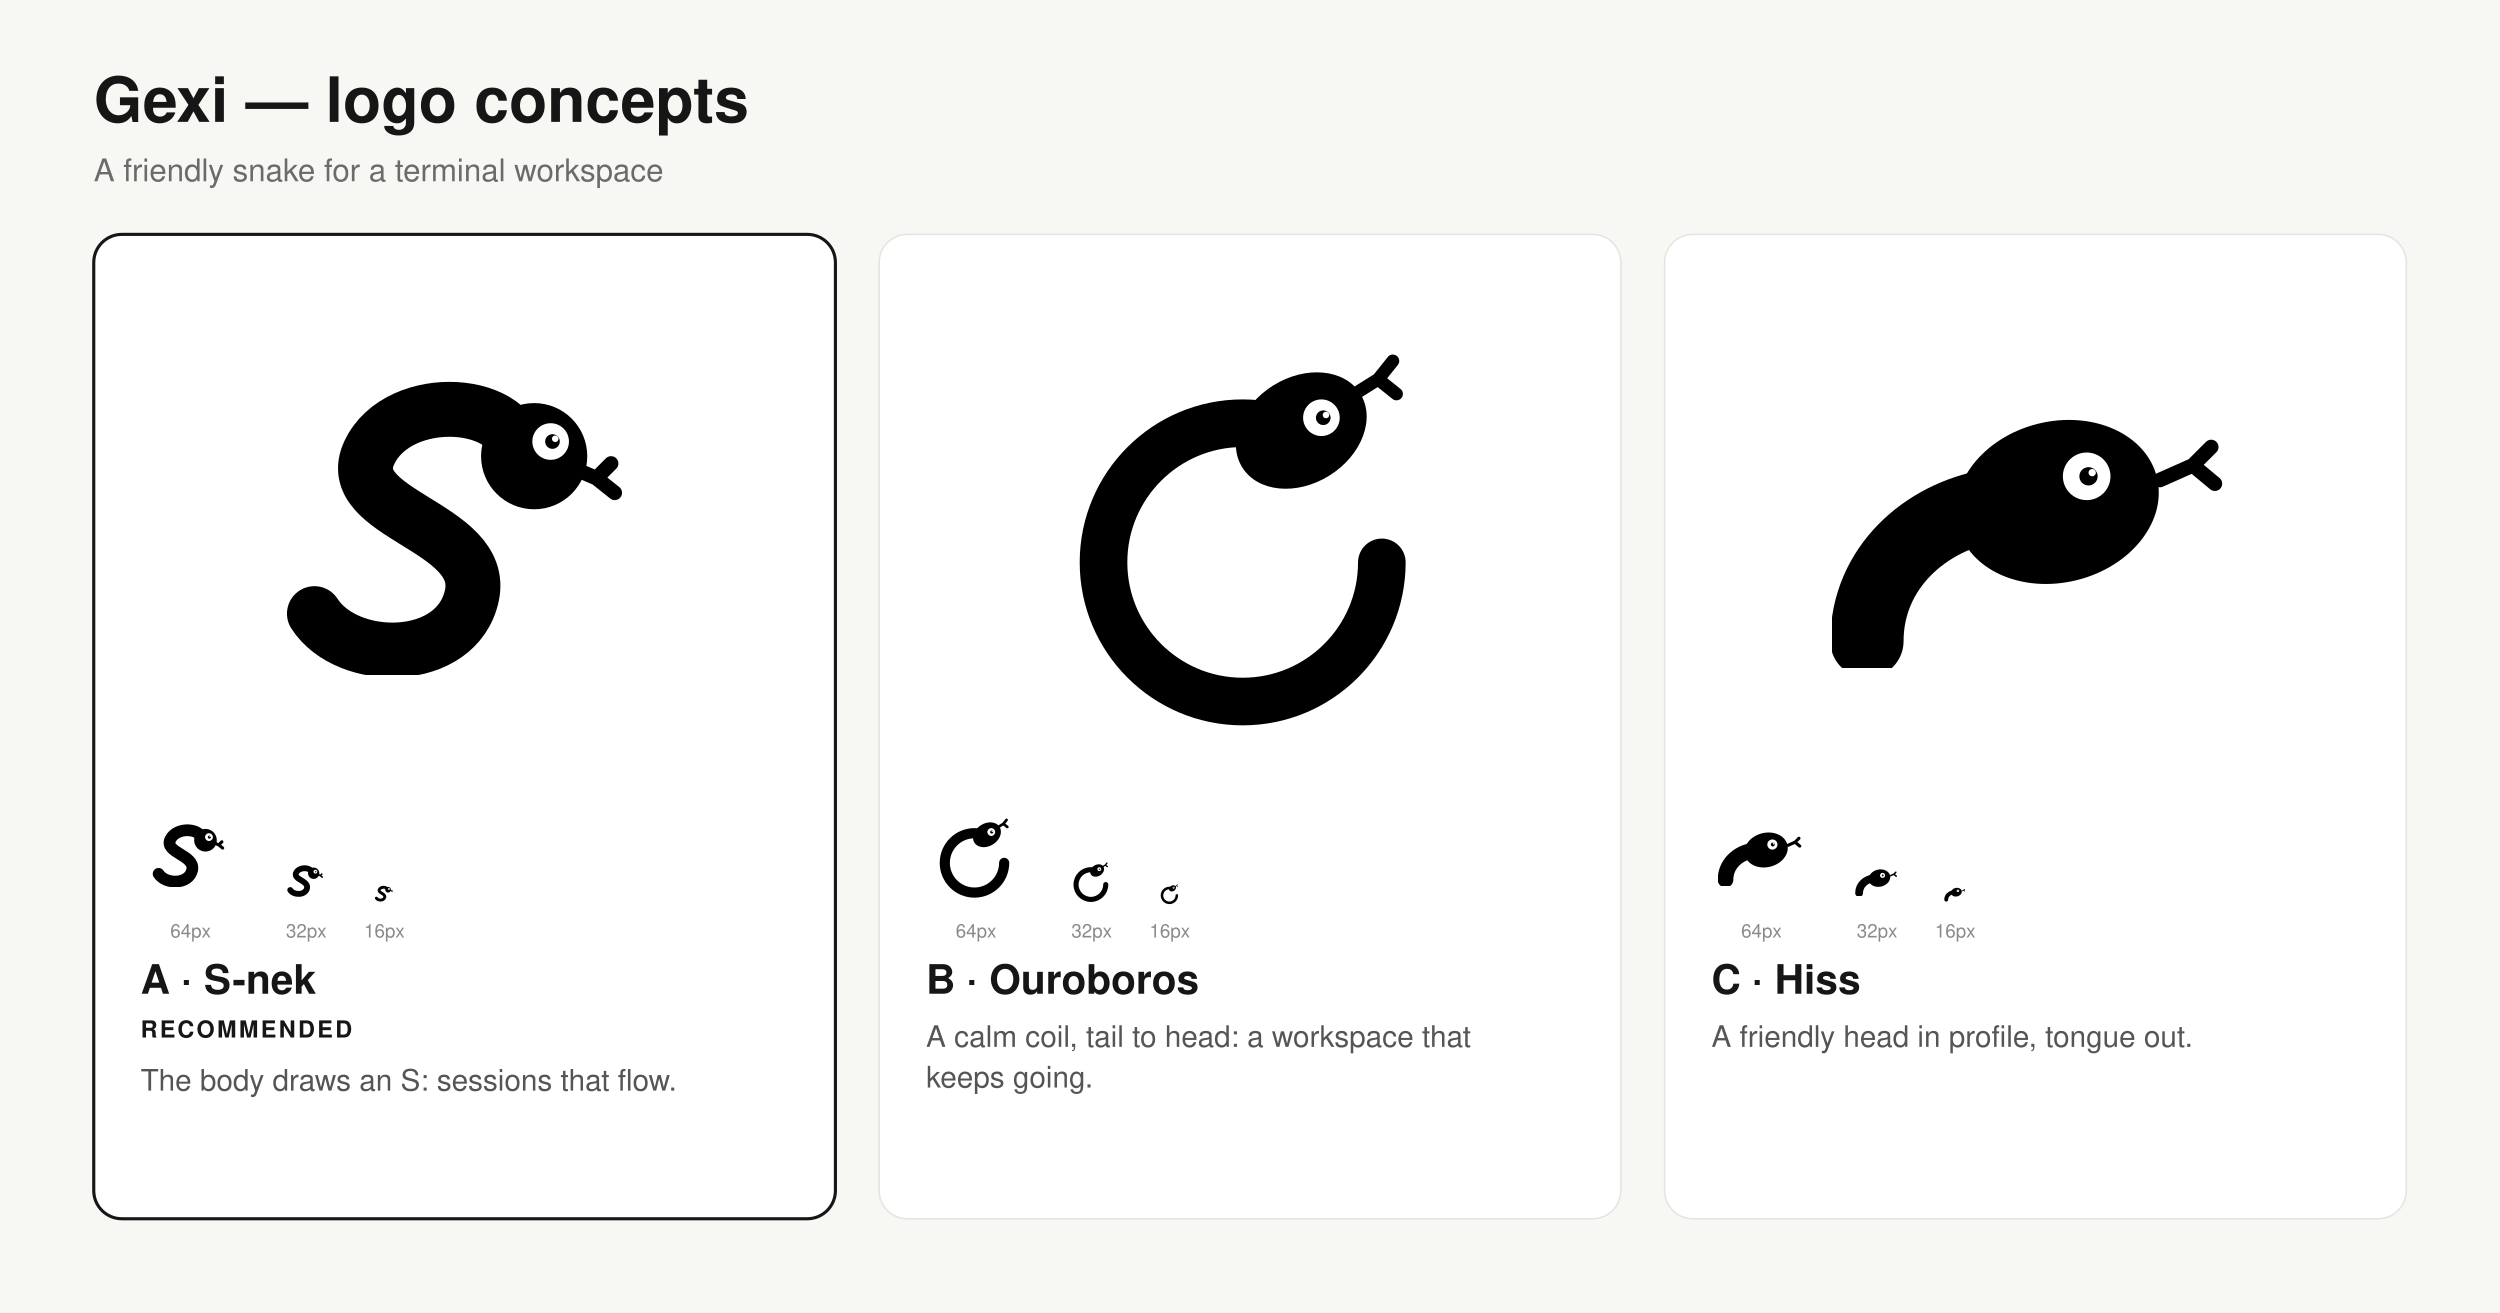
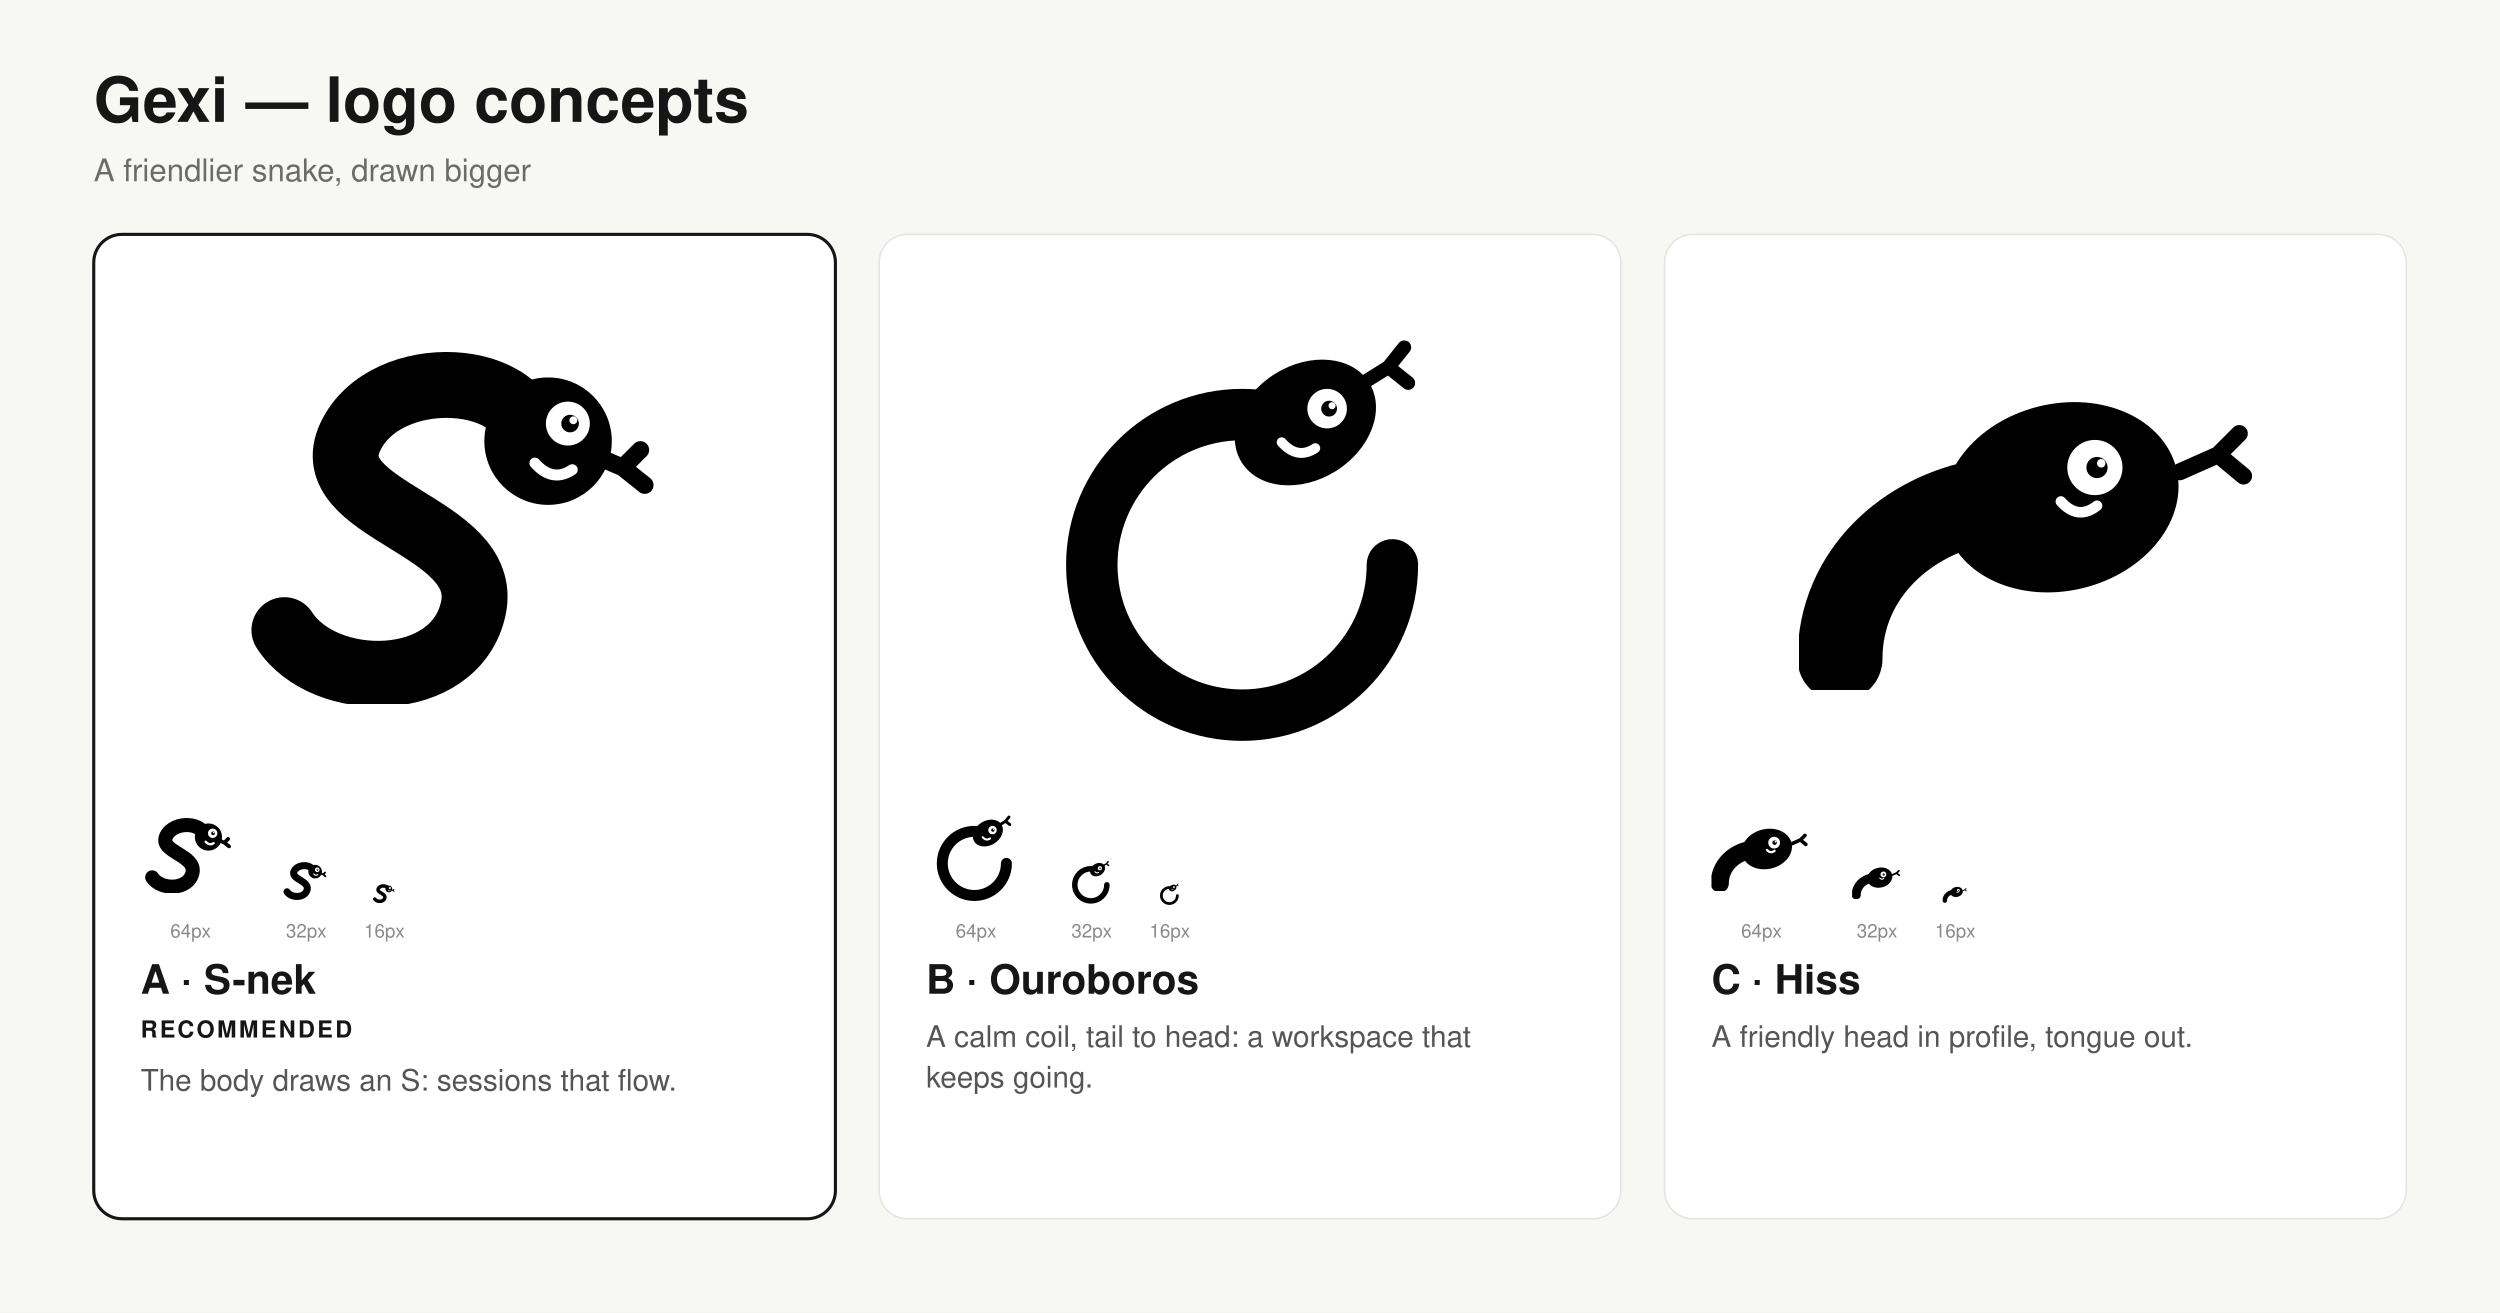
<svg xmlns="http://www.w3.org/2000/svg" width="1600" height="840" viewBox="0 0 1600 840">
  <defs>
    <filter id="grey">
      <feColorMatrix type="saturate" values="0" />
    </filter>
  </defs>
  <rect width="1600" height="840" fill="#f7f7f4" />
  <text x="60" y="78" font-family="system-ui,-apple-system,'Segoe UI',Helvetica,Arial,sans-serif" font-size="40" font-weight="700" fill="#161616">Gexi — logo concepts</text>
-   <text x="60" y="116" font-family="system-ui,-apple-system,'Segoe UI',Helvetica,Arial,sans-serif" font-size="20" fill="#6b6b6b">A friendly snake for a terminal workspace</text>
+   <text x="60" y="116" font-family="system-ui,-apple-system,'Segoe UI',Helvetica,Arial,sans-serif" font-size="20" fill="#6b6b6b">A friendlier snake, drawn bigger</text>
  <rect x="60" y="150" width="474.667" height="630" rx="18" fill="#fff" stroke="#161616" stroke-width="2" />
  <g filter="url(#grey)">
    <svg viewBox="0 0 256 256" x="90" y="190" width="414.667" height="300" preserveAspectRatio="xMidYMid meet">
-       <g transform="translate(-28 15)">
-         <path d="M186 74 C 186 40, 120 36, 104 70 C 88 104, 168 110, 160 148 C 152 186, 92 186, 74 158" fill="none" stroke="#000000" stroke-width="30" stroke-linecap="round" />
-         <circle cx="194" cy="72" r="29" fill="#000000" />
-         <circle cx="203" cy="64" r="10" fill="#ffffff" />
-         <circle cx="204" cy="64" r="4" fill="#000000" />
-         <circle cx="205.5" cy="62.5" r="1.8" fill="#ffffff" />
-         <path d="M214 78 L 228 84 M 228 84 L 236 76 M 228 84 L 238 92" fill="none" stroke="#000000" stroke-width="8" stroke-linecap="round" />
+       <g transform="translate(128 128) scale(1.2) translate(-128 -128)">
+         <g transform="translate(-28 15)">
+           <path d="M186 74 C 186 40, 120 36, 104 70 C 88 104, 168 110, 160 148 C 152 186, 92 186, 74 158" fill="none" stroke="#000000" stroke-width="30" stroke-linecap="round" />
+           <circle cx="194" cy="72" r="29" fill="#000000" />
+           <circle cx="203" cy="64" r="10" fill="#ffffff" />
+           <circle cx="204" cy="64" r="4" fill="#000000" />
+           <circle cx="205.5" cy="62.5" r="1.8" fill="#ffffff" />
+           <path d="M188 82 Q 196 91 205 85" fill="none" stroke="#ffffff" stroke-width="5" stroke-linecap="round" />
+           <path d="M214 78 L 228 84 M 228 84 L 236 76 M 228 84 L 238 92" fill="none" stroke="#000000" stroke-width="8" stroke-linecap="round" />
+         </g>
      </g>
    </svg>
  </g>
  <g filter="url(#grey)">
    <svg viewBox="0 0 256 256" x="90" y="516" width="64" height="64" preserveAspectRatio="xMidYMid meet">
-       <g transform="translate(-28 15)">
-         <path d="M186 74 C 186 40, 120 36, 104 70 C 88 104, 168 110, 160 148 C 152 186, 92 186, 74 158" fill="none" stroke="#000000" stroke-width="30" stroke-linecap="round" />
-         <circle cx="194" cy="72" r="29" fill="#000000" />
-         <circle cx="203" cy="64" r="10" fill="#ffffff" />
-         <circle cx="204" cy="64" r="4" fill="#000000" />
-         <circle cx="205.5" cy="62.5" r="1.8" fill="#ffffff" />
-         <path d="M214 78 L 228 84 M 228 84 L 236 76 M 228 84 L 238 92" fill="none" stroke="#000000" stroke-width="8" stroke-linecap="round" />
+       <g transform="translate(128 128) scale(1.2) translate(-128 -128)">
+         <g transform="translate(-28 15)">
+           <path d="M186 74 C 186 40, 120 36, 104 70 C 88 104, 168 110, 160 148 C 152 186, 92 186, 74 158" fill="none" stroke="#000000" stroke-width="30" stroke-linecap="round" />
+           <circle cx="194" cy="72" r="29" fill="#000000" />
+           <circle cx="203" cy="64" r="10" fill="#ffffff" />
+           <circle cx="204" cy="64" r="4" fill="#000000" />
+           <circle cx="205.5" cy="62.5" r="1.8" fill="#ffffff" />
+           <path d="M188 82 Q 196 91 205 85" fill="none" stroke="#ffffff" stroke-width="5" stroke-linecap="round" />
+           <path d="M214 78 L 228 84 M 228 84 L 236 76 M 228 84 L 238 92" fill="none" stroke="#000000" stroke-width="8" stroke-linecap="round" />
+         </g>
      </g>
    </svg>
  </g>
  <text x="122" y="600" font-family="system-ui,-apple-system,'Segoe UI',Helvetica,Arial,sans-serif" font-size="12" fill="#8a8a8a" text-anchor="middle">64px</text>
  <g filter="url(#grey)">
    <svg viewBox="0 0 256 256" x="180" y="548" width="32" height="32" preserveAspectRatio="xMidYMid meet">
-       <g transform="translate(-28 15)">
-         <path d="M186 74 C 186 40, 120 36, 104 70 C 88 104, 168 110, 160 148 C 152 186, 92 186, 74 158" fill="none" stroke="#000000" stroke-width="30" stroke-linecap="round" />
-         <circle cx="194" cy="72" r="29" fill="#000000" />
-         <circle cx="203" cy="64" r="10" fill="#ffffff" />
-         <circle cx="204" cy="64" r="4" fill="#000000" />
-         <circle cx="205.5" cy="62.5" r="1.8" fill="#ffffff" />
-         <path d="M214 78 L 228 84 M 228 84 L 236 76 M 228 84 L 238 92" fill="none" stroke="#000000" stroke-width="8" stroke-linecap="round" />
+       <g transform="translate(128 128) scale(1.2) translate(-128 -128)">
+         <g transform="translate(-28 15)">
+           <path d="M186 74 C 186 40, 120 36, 104 70 C 88 104, 168 110, 160 148 C 152 186, 92 186, 74 158" fill="none" stroke="#000000" stroke-width="30" stroke-linecap="round" />
+           <circle cx="194" cy="72" r="29" fill="#000000" />
+           <circle cx="203" cy="64" r="10" fill="#ffffff" />
+           <circle cx="204" cy="64" r="4" fill="#000000" />
+           <circle cx="205.5" cy="62.5" r="1.8" fill="#ffffff" />
+           <path d="M188 82 Q 196 91 205 85" fill="none" stroke="#ffffff" stroke-width="5" stroke-linecap="round" />
+           <path d="M214 78 L 228 84 M 228 84 L 236 76 M 228 84 L 238 92" fill="none" stroke="#000000" stroke-width="8" stroke-linecap="round" />
+         </g>
      </g>
    </svg>
  </g>
  <text x="196" y="600" font-family="system-ui,-apple-system,'Segoe UI',Helvetica,Arial,sans-serif" font-size="12" fill="#8a8a8a" text-anchor="middle">32px</text>
  <g filter="url(#grey)">
    <svg viewBox="0 0 256 256" x="238" y="564" width="16" height="16" preserveAspectRatio="xMidYMid meet">
-       <g transform="translate(-28 15)">
-         <path d="M186 74 C 186 40, 120 36, 104 70 C 88 104, 168 110, 160 148 C 152 186, 92 186, 74 158" fill="none" stroke="#000000" stroke-width="30" stroke-linecap="round" />
-         <circle cx="194" cy="72" r="29" fill="#000000" />
-         <circle cx="203" cy="64" r="10" fill="#ffffff" />
-         <circle cx="204" cy="64" r="4" fill="#000000" />
-         <circle cx="205.5" cy="62.5" r="1.8" fill="#ffffff" />
-         <path d="M214 78 L 228 84 M 228 84 L 236 76 M 228 84 L 238 92" fill="none" stroke="#000000" stroke-width="8" stroke-linecap="round" />
+       <g transform="translate(128 128) scale(1.2) translate(-128 -128)">
+         <g transform="translate(-28 15)">
+           <path d="M186 74 C 186 40, 120 36, 104 70 C 88 104, 168 110, 160 148 C 152 186, 92 186, 74 158" fill="none" stroke="#000000" stroke-width="30" stroke-linecap="round" />
+           <circle cx="194" cy="72" r="29" fill="#000000" />
+           <circle cx="203" cy="64" r="10" fill="#ffffff" />
+           <circle cx="204" cy="64" r="4" fill="#000000" />
+           <circle cx="205.5" cy="62.5" r="1.8" fill="#ffffff" />
+           <path d="M188 82 Q 196 91 205 85" fill="none" stroke="#ffffff" stroke-width="5" stroke-linecap="round" />
+           <path d="M214 78 L 228 84 M 228 84 L 236 76 M 228 84 L 238 92" fill="none" stroke="#000000" stroke-width="8" stroke-linecap="round" />
+         </g>
      </g>
    </svg>
  </g>
  <text x="246" y="600" font-family="system-ui,-apple-system,'Segoe UI',Helvetica,Arial,sans-serif" font-size="12" fill="#8a8a8a" text-anchor="middle">16px</text>
  <text x="90.0" y="636" font-family="system-ui,-apple-system,'Segoe UI',Helvetica,Arial,sans-serif" font-size="26" font-weight="700" fill="#161616">A · S-nek</text>
  <text x="90.0" y="664" font-family="system-ui,-apple-system,'Segoe UI',Helvetica,Arial,sans-serif" font-size="15" font-weight="700" fill="#161616" letter-spacing="1.5">RECOMMENDED</text>
  <text x="90.0" y="698" font-family="system-ui,-apple-system,'Segoe UI',Helvetica,Arial,sans-serif" font-size="19" fill="#555">The body draws an S: sessions that flow.</text>
  <rect x="562.667" y="150" width="474.667" height="630" rx="18" fill="#fff" stroke="#e4e4e0" stroke-width="1" />
  <g filter="url(#grey)">
    <svg viewBox="0 0 256 256" x="592.667" y="190" width="414.667" height="300" preserveAspectRatio="xMidYMid meet">
-       <g transform="translate(-4 11)">
-         <circle cx="128" cy="134" r="76" fill="none" stroke="#000000" stroke-width="26" stroke-dasharray="392 86" stroke-linecap="round" />
-         <ellipse cx="160" cy="62" rx="38" ry="29" transform="rotate(-32 160 62)" fill="#000000" />
-         <circle cx="171" cy="55" r="10" fill="#ffffff" />
-         <circle cx="172" cy="55" r="4" fill="#000000" />
-         <circle cx="173.5" cy="53.5" r="1.8" fill="#ffffff" />
-         <path d="M186 44 L 202 34 M 202 34 L 210 24 M 202 34 L 212 42" fill="none" stroke="#000000" stroke-width="7" stroke-linecap="round" />
+       <g transform="translate(128 128) scale(1.08) translate(-128 -128)">
+         <g transform="translate(-4 11)">
+           <circle cx="128" cy="134" r="76" fill="none" stroke="#000000" stroke-width="26" stroke-dasharray="392 86" stroke-linecap="round" />
+           <ellipse cx="160" cy="62" rx="38" ry="29" transform="rotate(-32 160 62)" fill="#000000" />
+           <circle cx="171" cy="55" r="10" fill="#ffffff" />
+           <circle cx="172" cy="55" r="4" fill="#000000" />
+           <circle cx="173.5" cy="53.5" r="1.8" fill="#ffffff" />
+           <path d="M148 72 Q 156 81 165 75" fill="none" stroke="#ffffff" stroke-width="5" stroke-linecap="round" />
+           <path d="M186 44 L 202 34 M 202 34 L 210 24 M 202 34 L 212 42" fill="none" stroke="#000000" stroke-width="7" stroke-linecap="round" />
+         </g>
      </g>
    </svg>
  </g>
  <g filter="url(#grey)">
    <svg viewBox="0 0 256 256" x="592.667" y="516" width="64" height="64" preserveAspectRatio="xMidYMid meet">
-       <g transform="translate(-4 11)">
-         <circle cx="128" cy="134" r="76" fill="none" stroke="#000000" stroke-width="26" stroke-dasharray="392 86" stroke-linecap="round" />
-         <ellipse cx="160" cy="62" rx="38" ry="29" transform="rotate(-32 160 62)" fill="#000000" />
-         <circle cx="171" cy="55" r="10" fill="#ffffff" />
-         <circle cx="172" cy="55" r="4" fill="#000000" />
-         <circle cx="173.5" cy="53.5" r="1.8" fill="#ffffff" />
-         <path d="M186 44 L 202 34 M 202 34 L 210 24 M 202 34 L 212 42" fill="none" stroke="#000000" stroke-width="7" stroke-linecap="round" />
+       <g transform="translate(128 128) scale(1.08) translate(-128 -128)">
+         <g transform="translate(-4 11)">
+           <circle cx="128" cy="134" r="76" fill="none" stroke="#000000" stroke-width="26" stroke-dasharray="392 86" stroke-linecap="round" />
+           <ellipse cx="160" cy="62" rx="38" ry="29" transform="rotate(-32 160 62)" fill="#000000" />
+           <circle cx="171" cy="55" r="10" fill="#ffffff" />
+           <circle cx="172" cy="55" r="4" fill="#000000" />
+           <circle cx="173.5" cy="53.5" r="1.8" fill="#ffffff" />
+           <path d="M148 72 Q 156 81 165 75" fill="none" stroke="#ffffff" stroke-width="5" stroke-linecap="round" />
+           <path d="M186 44 L 202 34 M 202 34 L 210 24 M 202 34 L 212 42" fill="none" stroke="#000000" stroke-width="7" stroke-linecap="round" />
+         </g>
      </g>
    </svg>
  </g>
  <text x="624.667" y="600" font-family="system-ui,-apple-system,'Segoe UI',Helvetica,Arial,sans-serif" font-size="12" fill="#8a8a8a" text-anchor="middle">64px</text>
  <g filter="url(#grey)">
    <svg viewBox="0 0 256 256" x="682.667" y="548" width="32" height="32" preserveAspectRatio="xMidYMid meet">
-       <g transform="translate(-4 11)">
-         <circle cx="128" cy="134" r="76" fill="none" stroke="#000000" stroke-width="26" stroke-dasharray="392 86" stroke-linecap="round" />
-         <ellipse cx="160" cy="62" rx="38" ry="29" transform="rotate(-32 160 62)" fill="#000000" />
-         <circle cx="171" cy="55" r="10" fill="#ffffff" />
-         <circle cx="172" cy="55" r="4" fill="#000000" />
-         <circle cx="173.5" cy="53.5" r="1.8" fill="#ffffff" />
-         <path d="M186 44 L 202 34 M 202 34 L 210 24 M 202 34 L 212 42" fill="none" stroke="#000000" stroke-width="7" stroke-linecap="round" />
+       <g transform="translate(128 128) scale(1.08) translate(-128 -128)">
+         <g transform="translate(-4 11)">
+           <circle cx="128" cy="134" r="76" fill="none" stroke="#000000" stroke-width="26" stroke-dasharray="392 86" stroke-linecap="round" />
+           <ellipse cx="160" cy="62" rx="38" ry="29" transform="rotate(-32 160 62)" fill="#000000" />
+           <circle cx="171" cy="55" r="10" fill="#ffffff" />
+           <circle cx="172" cy="55" r="4" fill="#000000" />
+           <circle cx="173.5" cy="53.5" r="1.8" fill="#ffffff" />
+           <path d="M148 72 Q 156 81 165 75" fill="none" stroke="#ffffff" stroke-width="5" stroke-linecap="round" />
+           <path d="M186 44 L 202 34 M 202 34 L 210 24 M 202 34 L 212 42" fill="none" stroke="#000000" stroke-width="7" stroke-linecap="round" />
+         </g>
      </g>
    </svg>
  </g>
  <text x="698.667" y="600" font-family="system-ui,-apple-system,'Segoe UI',Helvetica,Arial,sans-serif" font-size="12" fill="#8a8a8a" text-anchor="middle">32px</text>
  <g filter="url(#grey)">
    <svg viewBox="0 0 256 256" x="740.667" y="564" width="16" height="16" preserveAspectRatio="xMidYMid meet">
-       <g transform="translate(-4 11)">
-         <circle cx="128" cy="134" r="76" fill="none" stroke="#000000" stroke-width="26" stroke-dasharray="392 86" stroke-linecap="round" />
-         <ellipse cx="160" cy="62" rx="38" ry="29" transform="rotate(-32 160 62)" fill="#000000" />
-         <circle cx="171" cy="55" r="10" fill="#ffffff" />
-         <circle cx="172" cy="55" r="4" fill="#000000" />
-         <circle cx="173.5" cy="53.5" r="1.8" fill="#ffffff" />
-         <path d="M186 44 L 202 34 M 202 34 L 210 24 M 202 34 L 212 42" fill="none" stroke="#000000" stroke-width="7" stroke-linecap="round" />
+       <g transform="translate(128 128) scale(1.08) translate(-128 -128)">
+         <g transform="translate(-4 11)">
+           <circle cx="128" cy="134" r="76" fill="none" stroke="#000000" stroke-width="26" stroke-dasharray="392 86" stroke-linecap="round" />
+           <ellipse cx="160" cy="62" rx="38" ry="29" transform="rotate(-32 160 62)" fill="#000000" />
+           <circle cx="171" cy="55" r="10" fill="#ffffff" />
+           <circle cx="172" cy="55" r="4" fill="#000000" />
+           <circle cx="173.5" cy="53.5" r="1.8" fill="#ffffff" />
+           <path d="M148 72 Q 156 81 165 75" fill="none" stroke="#ffffff" stroke-width="5" stroke-linecap="round" />
+           <path d="M186 44 L 202 34 M 202 34 L 210 24 M 202 34 L 212 42" fill="none" stroke="#000000" stroke-width="7" stroke-linecap="round" />
+         </g>
      </g>
    </svg>
  </g>
  <text x="748.667" y="600" font-family="system-ui,-apple-system,'Segoe UI',Helvetica,Arial,sans-serif" font-size="12" fill="#8a8a8a" text-anchor="middle">16px</text>
  <text x="592.667" y="636" font-family="system-ui,-apple-system,'Segoe UI',Helvetica,Arial,sans-serif" font-size="26" font-weight="700" fill="#161616">B · Ouroboros</text>
  <text x="592.667" y="670" font-family="system-ui,-apple-system,'Segoe UI',Helvetica,Arial,sans-serif" font-size="19" fill="#555">A calm coil, tail to head: a workspace that</text>
  <text x="592.667" y="696" font-family="system-ui,-apple-system,'Segoe UI',Helvetica,Arial,sans-serif" font-size="19" fill="#555">keeps going.</text>
  <rect x="1065.33" y="150" width="474.667" height="630" rx="18" fill="#fff" stroke="#e4e4e0" stroke-width="1" />
  <g filter="url(#grey)">
    <svg viewBox="0 0 256 256" x="1095.33" y="190" width="414.667" height="300" preserveAspectRatio="xMidYMid meet">
-       <g transform="translate(0 8)">
-         <path d="M36 180 C 36 140, 68 112, 104 106" fill="none" stroke="#000000" stroke-width="40" stroke-linecap="round" />
-         <ellipse cx="140" cy="104" rx="56" ry="44" transform="rotate(-14 140 104)" fill="#000000" />
-         <circle cx="156" cy="90" r="13" fill="#ffffff" />
-         <circle cx="157" cy="90" r="5" fill="#000000" />
-         <circle cx="159" cy="88" r="2" fill="#ffffff" />
-         <path d="M196 92 L 214 84 M 214 84 L 224 74 M 214 84 L 226 94" fill="none" stroke="#000000" stroke-width="8" stroke-linecap="round" />
+       <g transform="translate(128 128) scale(1.16) translate(-128 -128)">
+         <g transform="translate(0 8)">
+           <path d="M36 180 C 36 140, 68 112, 104 106" fill="none" stroke="#000000" stroke-width="40" stroke-linecap="round" />
+           <ellipse cx="140" cy="104" rx="56" ry="44" transform="rotate(-14 140 104)" fill="#000000" />
+           <circle cx="156" cy="90" r="13" fill="#ffffff" />
+           <circle cx="157" cy="90" r="5" fill="#000000" />
+           <circle cx="159" cy="88" r="2" fill="#ffffff" />
+           <path d="M140 106 Q 148 115 157 108" fill="none" stroke="#ffffff" stroke-width="5" stroke-linecap="round" />
+           <path d="M196 92 L 214 84 M 214 84 L 224 74 M 214 84 L 226 94" fill="none" stroke="#000000" stroke-width="8" stroke-linecap="round" />
+         </g>
      </g>
    </svg>
  </g>
  <g filter="url(#grey)">
    <svg viewBox="0 0 256 256" x="1095.33" y="516" width="64" height="64" preserveAspectRatio="xMidYMid meet">
-       <g transform="translate(0 8)">
-         <path d="M36 180 C 36 140, 68 112, 104 106" fill="none" stroke="#000000" stroke-width="40" stroke-linecap="round" />
-         <ellipse cx="140" cy="104" rx="56" ry="44" transform="rotate(-14 140 104)" fill="#000000" />
-         <circle cx="156" cy="90" r="13" fill="#ffffff" />
-         <circle cx="157" cy="90" r="5" fill="#000000" />
-         <circle cx="159" cy="88" r="2" fill="#ffffff" />
-         <path d="M196 92 L 214 84 M 214 84 L 224 74 M 214 84 L 226 94" fill="none" stroke="#000000" stroke-width="8" stroke-linecap="round" />
+       <g transform="translate(128 128) scale(1.16) translate(-128 -128)">
+         <g transform="translate(0 8)">
+           <path d="M36 180 C 36 140, 68 112, 104 106" fill="none" stroke="#000000" stroke-width="40" stroke-linecap="round" />
+           <ellipse cx="140" cy="104" rx="56" ry="44" transform="rotate(-14 140 104)" fill="#000000" />
+           <circle cx="156" cy="90" r="13" fill="#ffffff" />
+           <circle cx="157" cy="90" r="5" fill="#000000" />
+           <circle cx="159" cy="88" r="2" fill="#ffffff" />
+           <path d="M140 106 Q 148 115 157 108" fill="none" stroke="#ffffff" stroke-width="5" stroke-linecap="round" />
+           <path d="M196 92 L 214 84 M 214 84 L 224 74 M 214 84 L 226 94" fill="none" stroke="#000000" stroke-width="8" stroke-linecap="round" />
+         </g>
      </g>
    </svg>
  </g>
  <text x="1127.33" y="600" font-family="system-ui,-apple-system,'Segoe UI',Helvetica,Arial,sans-serif" font-size="12" fill="#8a8a8a" text-anchor="middle">64px</text>
  <g filter="url(#grey)">
    <svg viewBox="0 0 256 256" x="1185.33" y="548" width="32" height="32" preserveAspectRatio="xMidYMid meet">
-       <g transform="translate(0 8)">
-         <path d="M36 180 C 36 140, 68 112, 104 106" fill="none" stroke="#000000" stroke-width="40" stroke-linecap="round" />
-         <ellipse cx="140" cy="104" rx="56" ry="44" transform="rotate(-14 140 104)" fill="#000000" />
-         <circle cx="156" cy="90" r="13" fill="#ffffff" />
-         <circle cx="157" cy="90" r="5" fill="#000000" />
-         <circle cx="159" cy="88" r="2" fill="#ffffff" />
-         <path d="M196 92 L 214 84 M 214 84 L 224 74 M 214 84 L 226 94" fill="none" stroke="#000000" stroke-width="8" stroke-linecap="round" />
+       <g transform="translate(128 128) scale(1.16) translate(-128 -128)">
+         <g transform="translate(0 8)">
+           <path d="M36 180 C 36 140, 68 112, 104 106" fill="none" stroke="#000000" stroke-width="40" stroke-linecap="round" />
+           <ellipse cx="140" cy="104" rx="56" ry="44" transform="rotate(-14 140 104)" fill="#000000" />
+           <circle cx="156" cy="90" r="13" fill="#ffffff" />
+           <circle cx="157" cy="90" r="5" fill="#000000" />
+           <circle cx="159" cy="88" r="2" fill="#ffffff" />
+           <path d="M140 106 Q 148 115 157 108" fill="none" stroke="#ffffff" stroke-width="5" stroke-linecap="round" />
+           <path d="M196 92 L 214 84 M 214 84 L 224 74 M 214 84 L 226 94" fill="none" stroke="#000000" stroke-width="8" stroke-linecap="round" />
+         </g>
      </g>
    </svg>
  </g>
  <text x="1201.33" y="600" font-family="system-ui,-apple-system,'Segoe UI',Helvetica,Arial,sans-serif" font-size="12" fill="#8a8a8a" text-anchor="middle">32px</text>
  <g filter="url(#grey)">
    <svg viewBox="0 0 256 256" x="1243.33" y="564" width="16" height="16" preserveAspectRatio="xMidYMid meet">
-       <g transform="translate(0 8)">
-         <path d="M36 180 C 36 140, 68 112, 104 106" fill="none" stroke="#000000" stroke-width="40" stroke-linecap="round" />
-         <ellipse cx="140" cy="104" rx="56" ry="44" transform="rotate(-14 140 104)" fill="#000000" />
-         <circle cx="156" cy="90" r="13" fill="#ffffff" />
-         <circle cx="157" cy="90" r="5" fill="#000000" />
-         <circle cx="159" cy="88" r="2" fill="#ffffff" />
-         <path d="M196 92 L 214 84 M 214 84 L 224 74 M 214 84 L 226 94" fill="none" stroke="#000000" stroke-width="8" stroke-linecap="round" />
+       <g transform="translate(128 128) scale(1.16) translate(-128 -128)">
+         <g transform="translate(0 8)">
+           <path d="M36 180 C 36 140, 68 112, 104 106" fill="none" stroke="#000000" stroke-width="40" stroke-linecap="round" />
+           <ellipse cx="140" cy="104" rx="56" ry="44" transform="rotate(-14 140 104)" fill="#000000" />
+           <circle cx="156" cy="90" r="13" fill="#ffffff" />
+           <circle cx="157" cy="90" r="5" fill="#000000" />
+           <circle cx="159" cy="88" r="2" fill="#ffffff" />
+           <path d="M140 106 Q 148 115 157 108" fill="none" stroke="#ffffff" stroke-width="5" stroke-linecap="round" />
+           <path d="M196 92 L 214 84 M 214 84 L 224 74 M 214 84 L 226 94" fill="none" stroke="#000000" stroke-width="8" stroke-linecap="round" />
+         </g>
      </g>
    </svg>
  </g>
  <text x="1251.33" y="600" font-family="system-ui,-apple-system,'Segoe UI',Helvetica,Arial,sans-serif" font-size="12" fill="#8a8a8a" text-anchor="middle">16px</text>
  <text x="1095.333" y="636" font-family="system-ui,-apple-system,'Segoe UI',Helvetica,Arial,sans-serif" font-size="26" font-weight="700" fill="#161616">C · Hiss</text>
  <text x="1095.333" y="670" font-family="system-ui,-apple-system,'Segoe UI',Helvetica,Arial,sans-serif" font-size="19" fill="#555">A friendly head in profile, tongue out.</text>
</svg>
